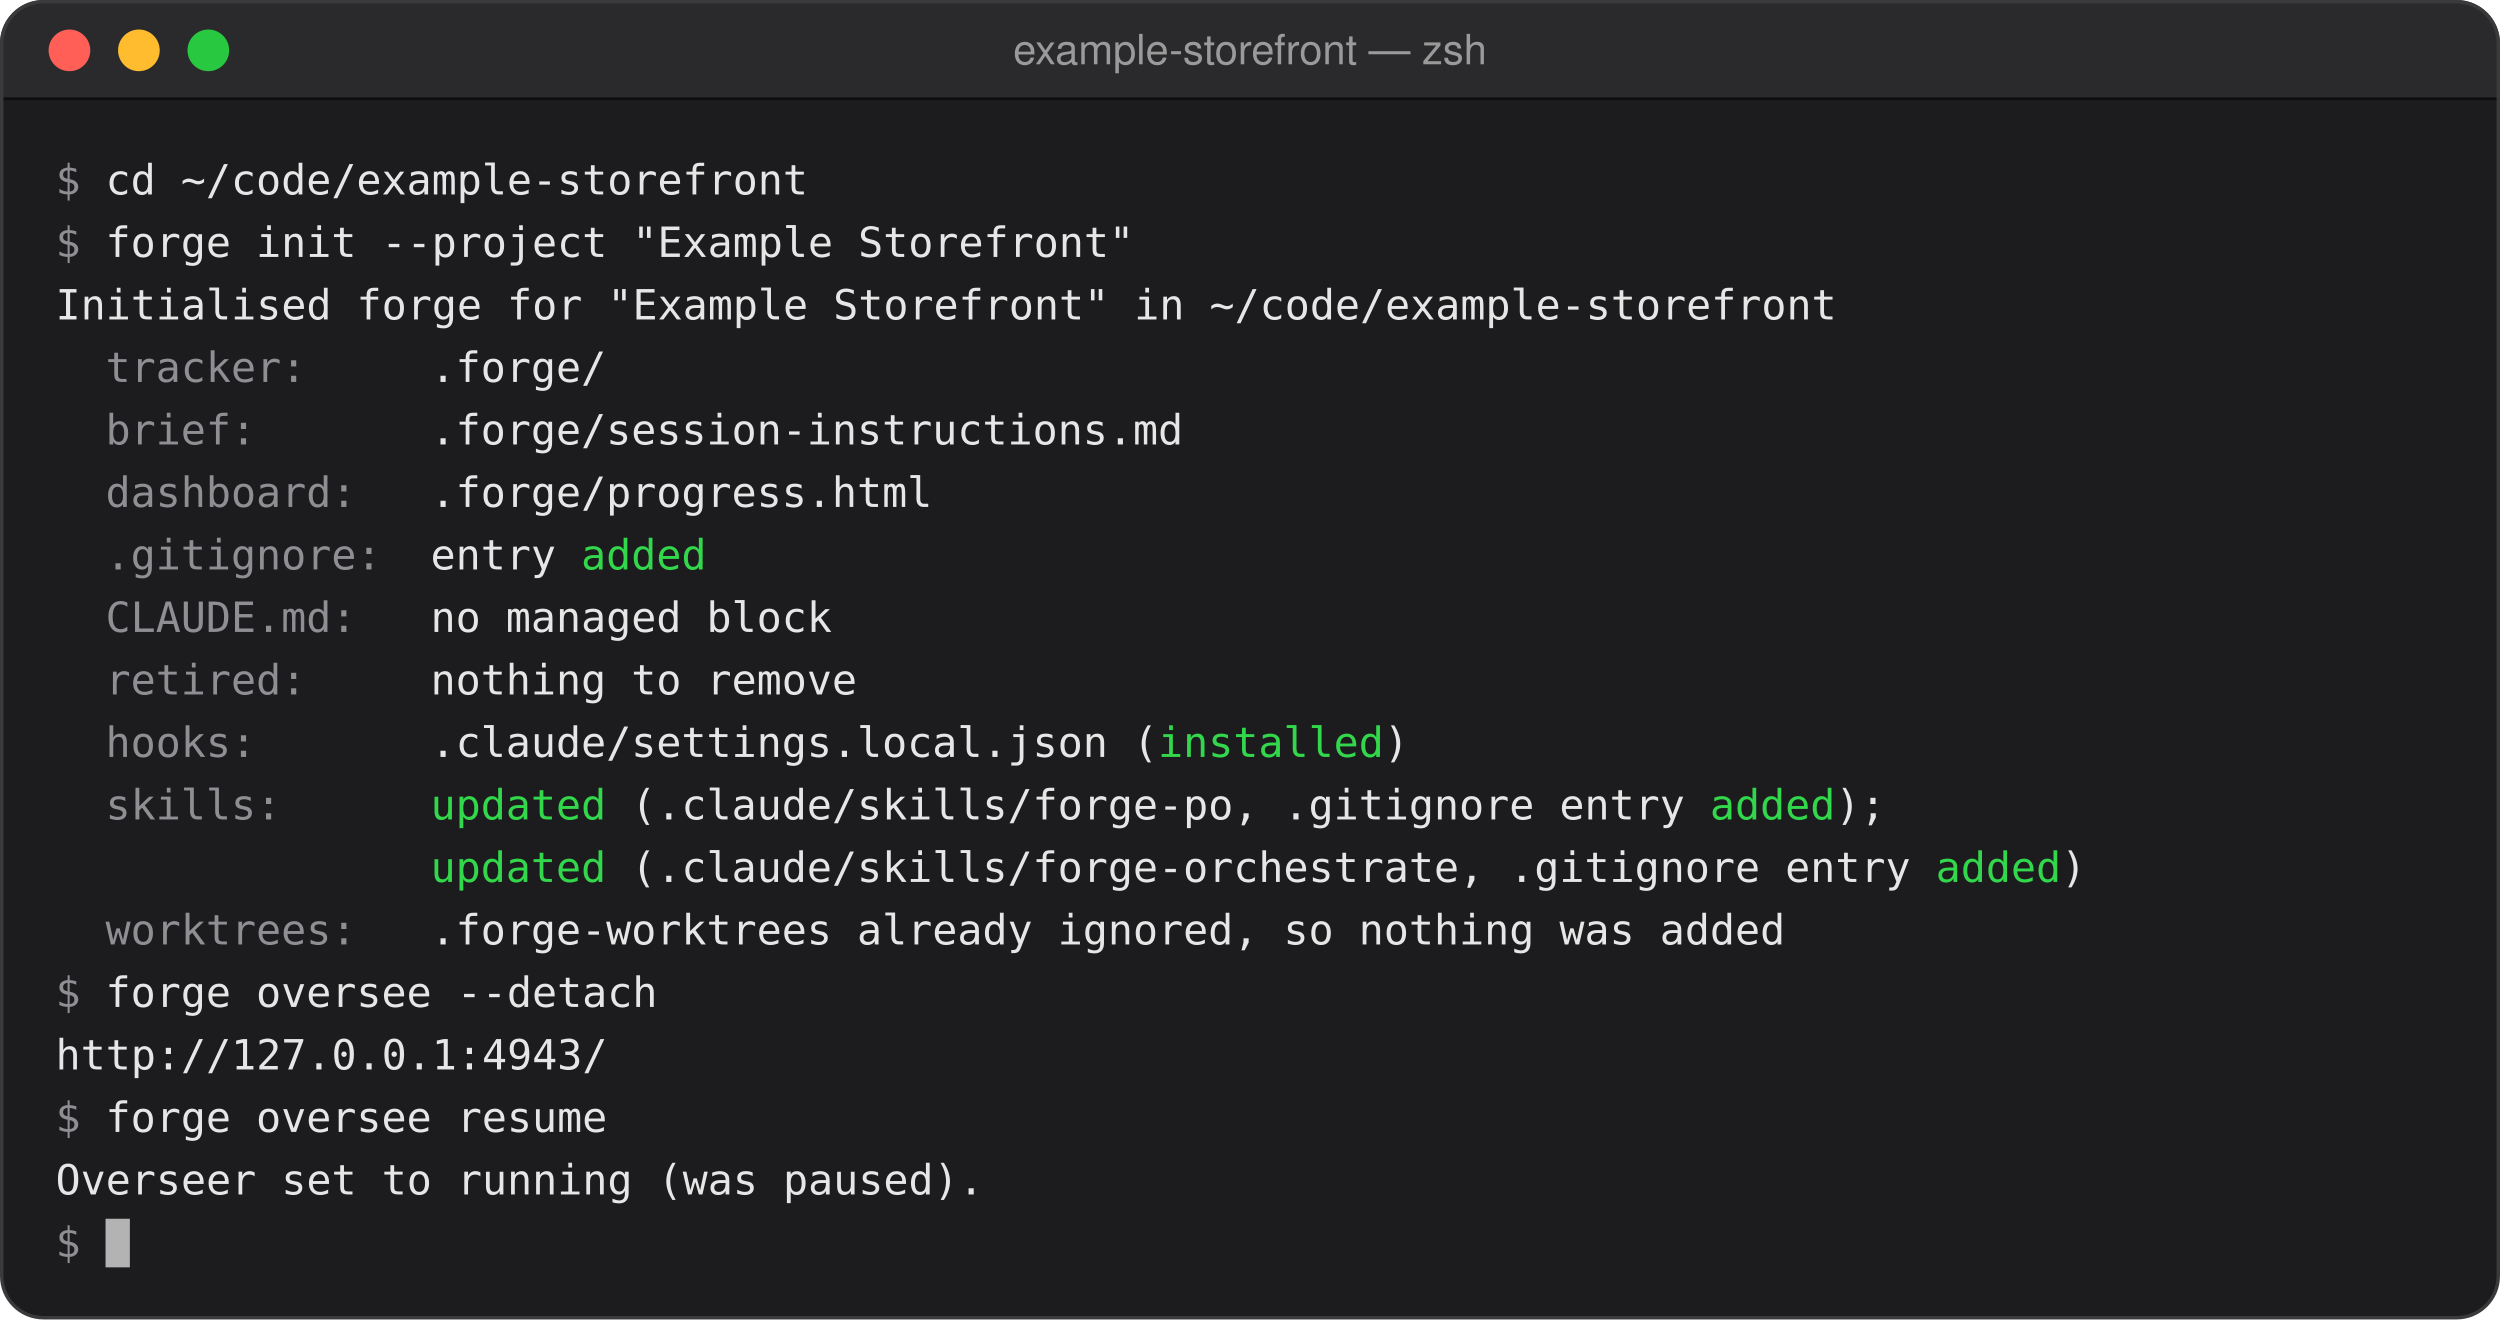
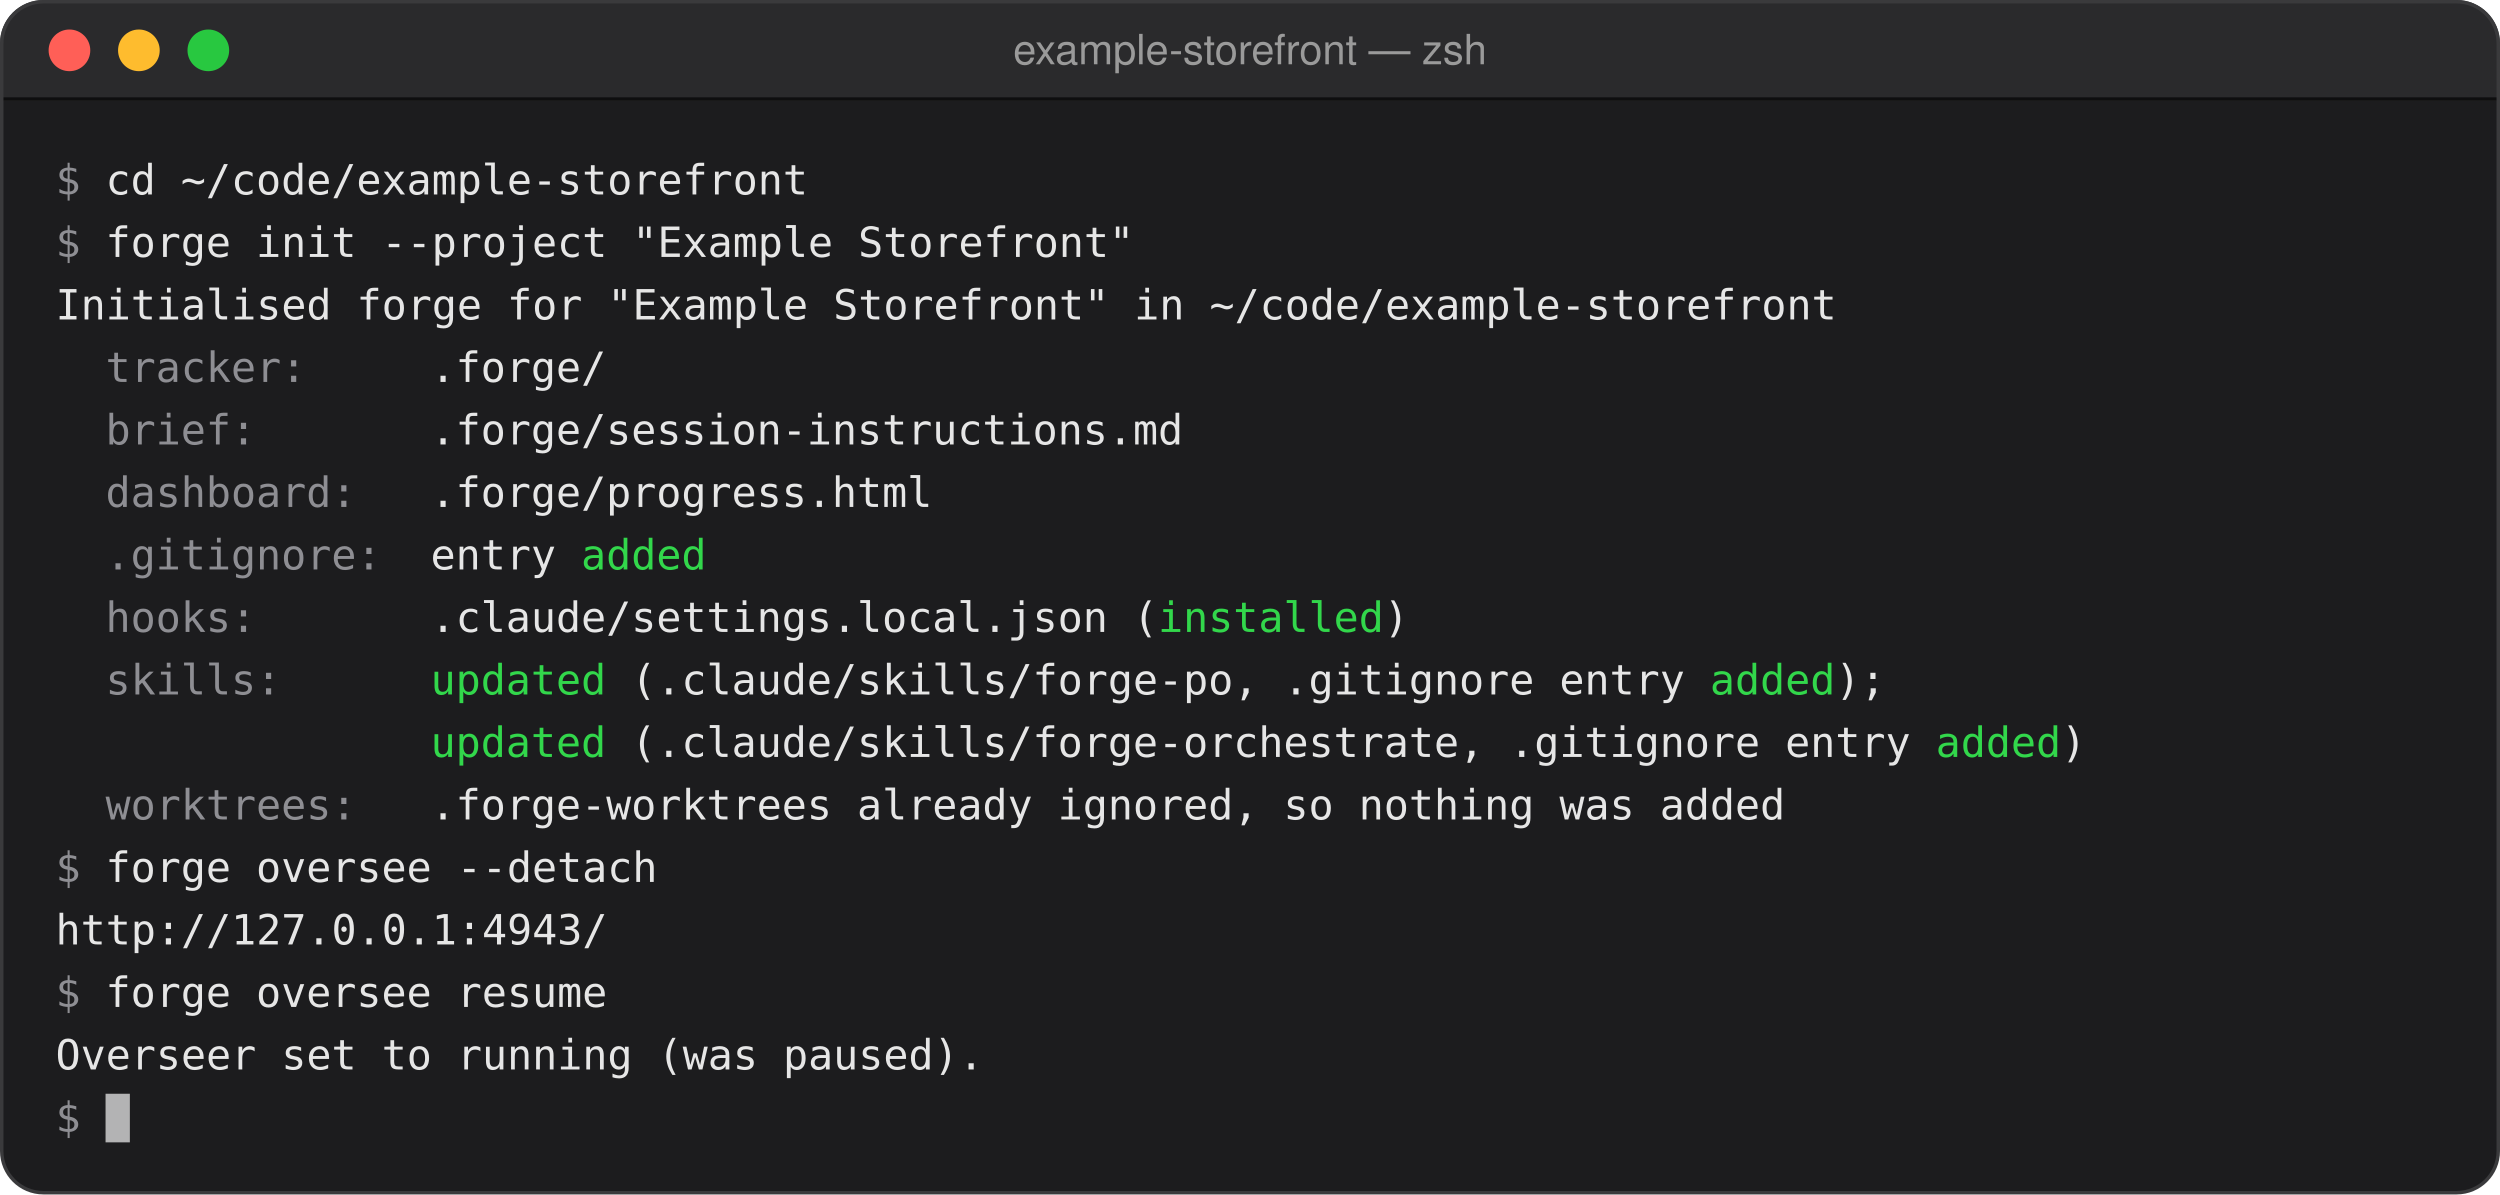
- <svg xmlns="http://www.w3.org/2000/svg" width="720" height="380" viewBox="0 0 720 380" role="img">
-   <rect x="0.5" y="0.5" width="719" height="379" rx="12" fill="#1C1C1E" stroke="#3A3A3C" />
+ <svg xmlns="http://www.w3.org/2000/svg" width="720" height="344" viewBox="0 0 720 344" role="img">
+   <rect x="0.5" y="0.5" width="719" height="343" rx="12" fill="#1C1C1E" stroke="#3A3A3C" />
  <path d="M0.5,28.5 V12.5 A12,12 0 0 1 12.5,0.5 H707.5 A12,12 0 0 1 719.5,12.5 V28.5 Z" fill="#2A2A2C" stroke="#3A3A3C" />
  <line x1="1" y1="28.5" x2="719" y2="28.5" stroke="#0E0E0F" />
  <circle cx="20" cy="14.5" r="6" fill="#FF5F57" />
  <circle cx="40" cy="14.5" r="6" fill="#FEBC2E" />
  <circle cx="60" cy="14.5" r="6" fill="#28C840" />
  <text x="360" y="18.5" text-anchor="middle" font-family="-apple-system,BlinkMacSystemFont,'Segoe UI',Helvetica,Arial,sans-serif" font-size="12" fill="#9a9a9a">example-storefront — zsh</text>
  <g font-family="ui-monospace,'SF Mono',Menlo,Consolas,monospace" font-size="12" fill="#E6E6E6">
    <text x="16" y="56" fill="#8E8E93">$</text>
    <text x="30.4" y="56">cd ~/code/example-storefront</text>
    <text x="16" y="74" fill="#8E8E93">$</text>
    <text x="30.4" y="74">forge init --project "Example Storefront"</text>
    <text x="16" y="92">Initialised forge for "Example Storefront" in ~/code/example-storefront</text>
    <text x="30.4" y="110" fill="#8E8E93">tracker:</text>
    <text x="124" y="110">.forge/</text>
    <text x="30.4" y="128" fill="#8E8E93">brief:</text>
    <text x="124" y="128">.forge/session-instructions.md</text>
    <text x="30.4" y="146" fill="#8E8E93">dashboard:</text>
    <text x="124" y="146">.forge/progress.html</text>
    <text x="30.4" y="164" fill="#8E8E93">.gitignore:</text>
    <text x="124" y="164">entry <tspan fill="#32D74B">added</tspan>
    </text>
-     <text x="30.4" y="182" fill="#8E8E93">CLAUDE.md:</text>
-     <text x="124" y="182">no managed block</text>
-     <text x="30.4" y="200" fill="#8E8E93">retired:</text>
-     <text x="124" y="200">nothing to remove</text>
-     <text x="30.4" y="218" fill="#8E8E93">hooks:</text>
-     <text x="124" y="218">.claude/settings.local.json (<tspan fill="#32D74B">installed</tspan>)</text>
-     <text x="30.4" y="236" fill="#8E8E93">skills:</text>
-     <text x="124" y="236">
+     <text x="30.4" y="182" fill="#8E8E93">hooks:</text>
+     <text x="124" y="182">.claude/settings.local.json (<tspan fill="#32D74B">installed</tspan>)</text>
+     <text x="30.4" y="200" fill="#8E8E93">skills:</text>
+     <text x="124" y="200">
      <tspan fill="#32D74B">updated</tspan> (.claude/skills/forge-po, .gitignore entry <tspan fill="#32D74B">added</tspan>);</text>
-     <text x="124" y="254">
+     <text x="124" y="218">
      <tspan fill="#32D74B">updated</tspan> (.claude/skills/forge-orchestrate, .gitignore entry <tspan fill="#32D74B">added</tspan>)</text>
-     <text x="30.4" y="272" fill="#8E8E93">worktrees:</text>
-     <text x="124" y="272">.forge-worktrees already ignored, so nothing was added</text>
+     <text x="30.4" y="236" fill="#8E8E93">worktrees:</text>
+     <text x="124" y="236">.forge-worktrees already ignored, so nothing was added</text>
+     <text x="16" y="254" fill="#8E8E93">$</text>
+     <text x="30.4" y="254">forge oversee --detach</text>
+     <text x="16" y="272">http://127.0.0.1:4943/</text>
    <text x="16" y="290" fill="#8E8E93">$</text>
-     <text x="30.4" y="290">forge oversee --detach</text>
-     <text x="16" y="308">http://127.0.0.1:4943/</text>
+     <text x="30.4" y="290">forge oversee resume</text>
+     <text x="16" y="308">Overseer set to running (was paused).</text>
    <text x="16" y="326" fill="#8E8E93">$</text>
-     <text x="30.4" y="326">forge oversee resume</text>
-     <text x="16" y="344">Overseer set to running (was paused).</text>
-     <text x="16" y="362" fill="#8E8E93">$</text>
-     <rect x="30.4" y="351" width="7" height="14" fill="#E6E6E6" opacity="0.75" />
+     <rect x="30.4" y="315" width="7" height="14" fill="#E6E6E6" opacity="0.75" />
  </g>
</svg>
